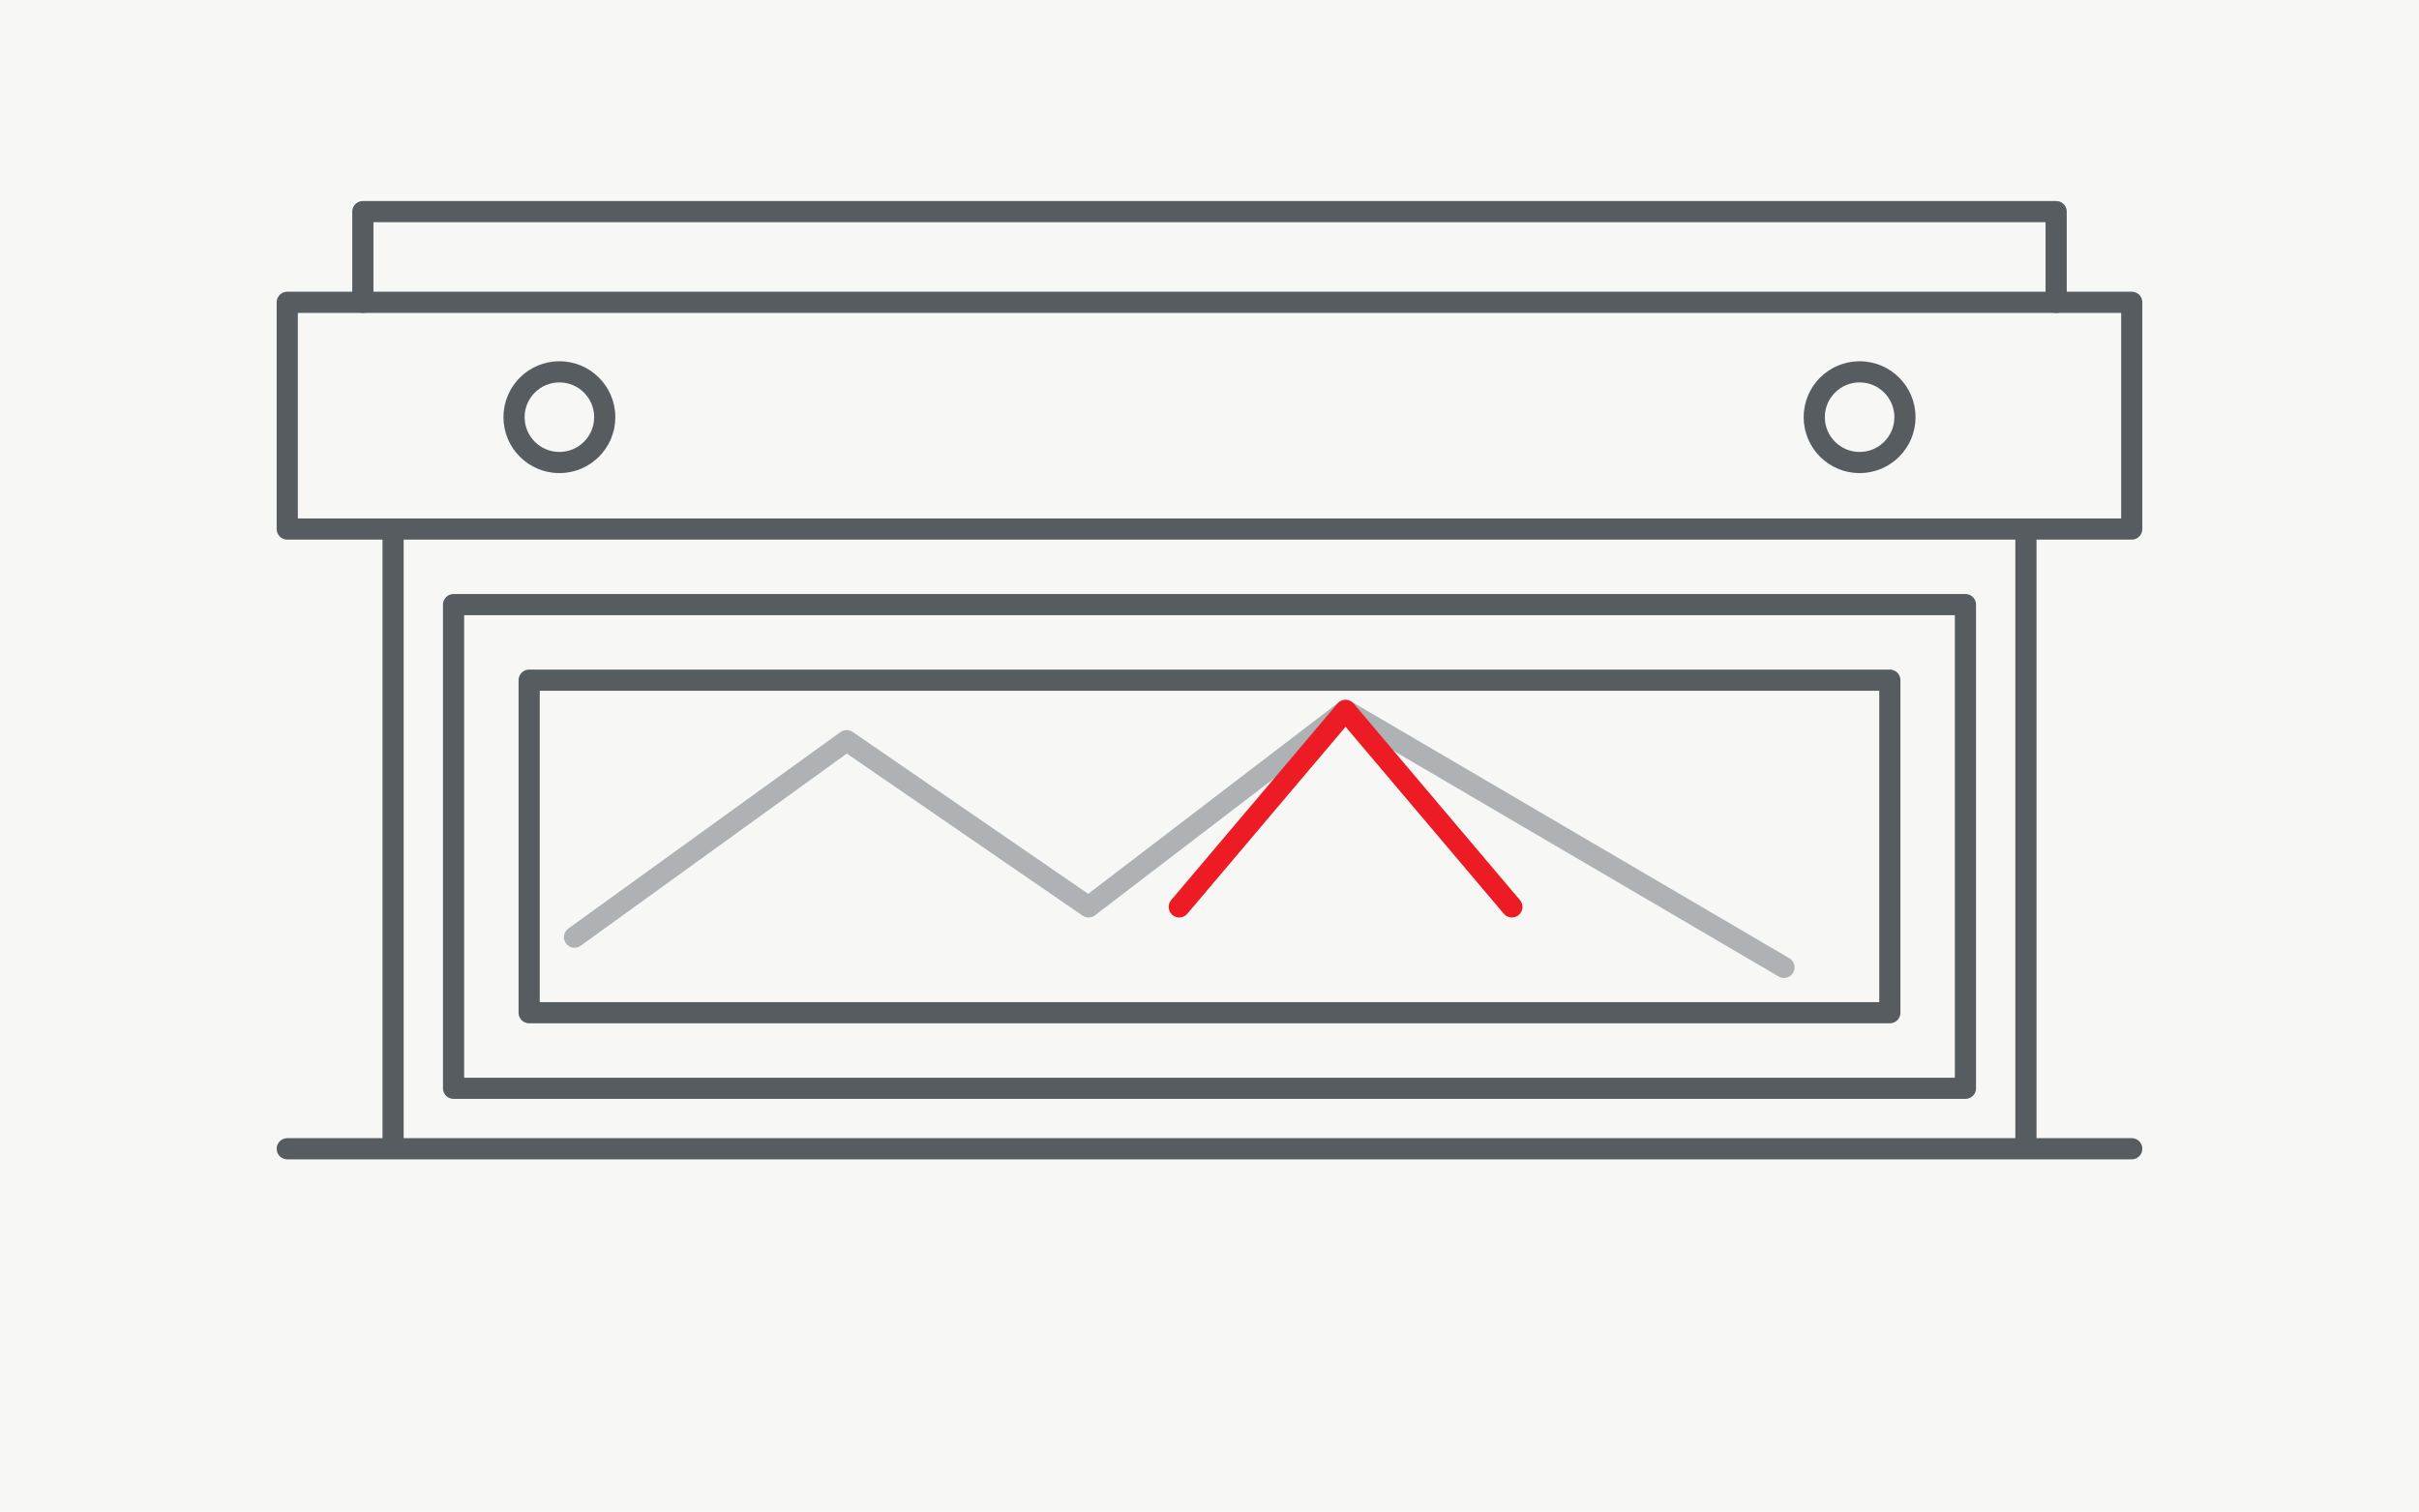
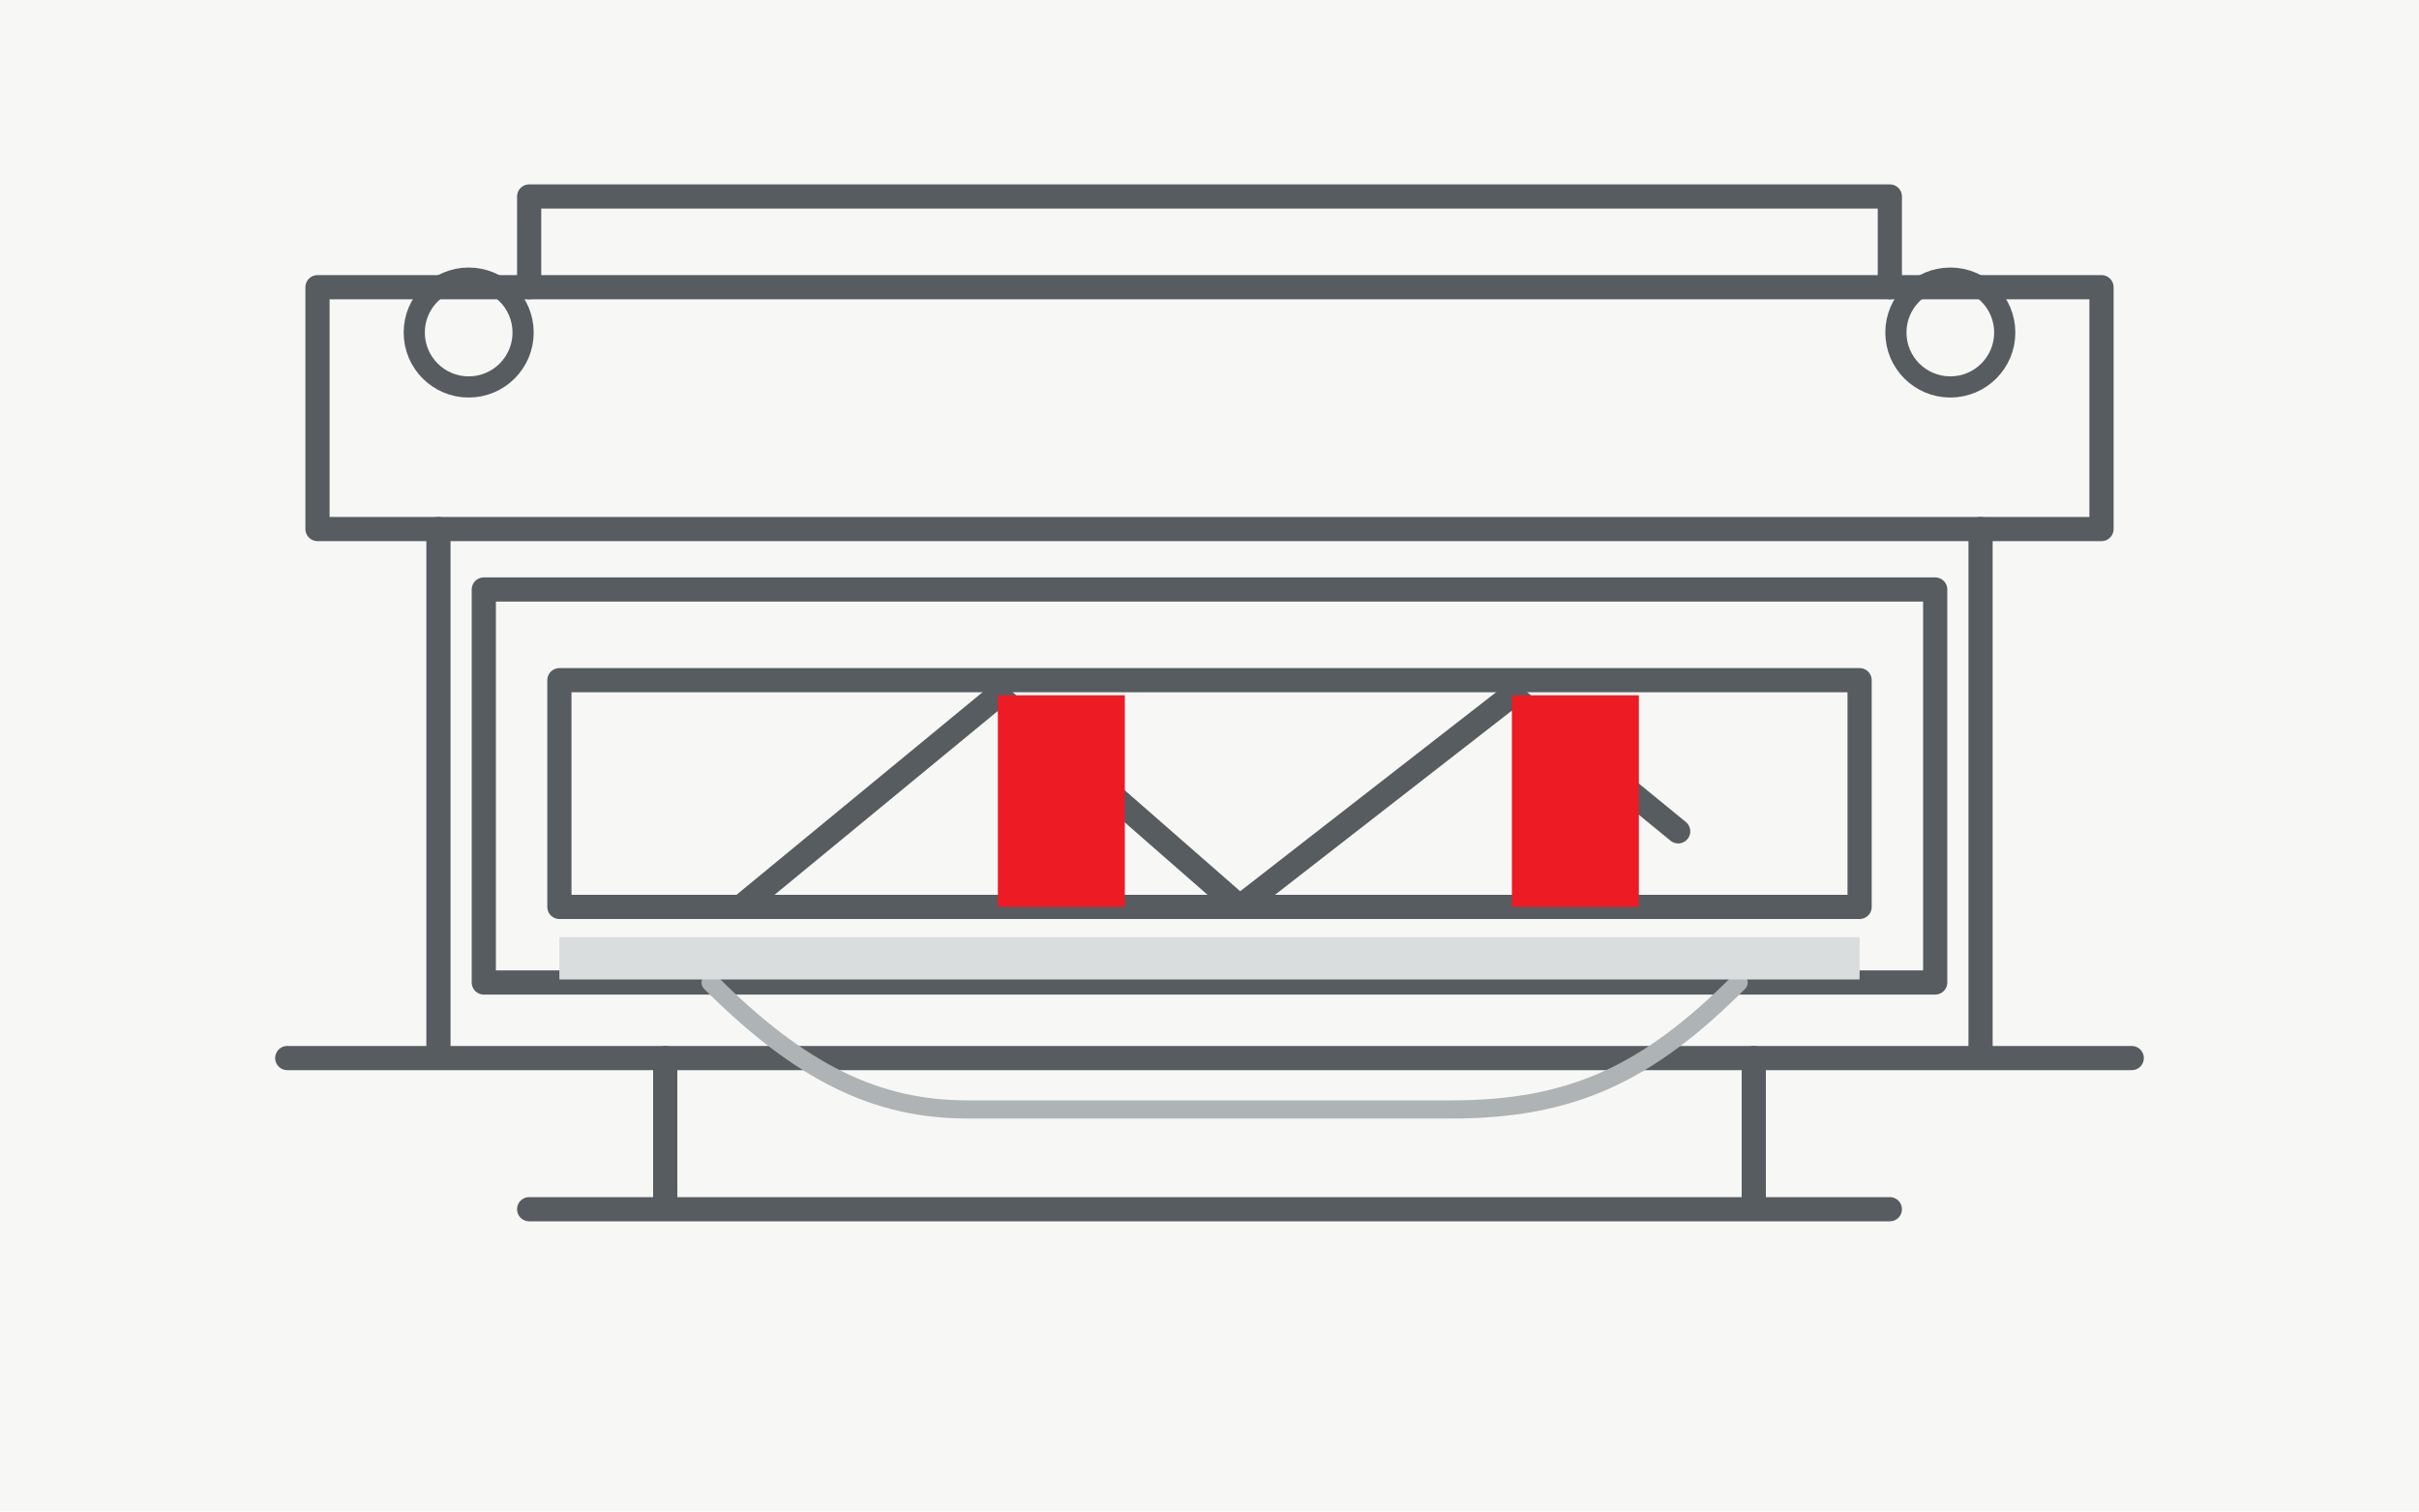
<svg xmlns="http://www.w3.org/2000/svg" viewBox="0 0 800 500" role="img" aria-hidden="true">
  <rect width="800" height="500" fill="#f7f7f6" />
-   <g fill="none" stroke="#565c60" stroke-width="7" stroke-linecap="round" stroke-linejoin="round">
-     <path d="M95 100h610v75H95zM130 175v205m540-205v205M95 380h610" />
-     <path d="M150 200h500v160H150z" />
-     <path d="M175 225h450v110H175z" />
-     <path d="M190 310l90-65 80 55 85-65 145 85" stroke="#aeb2b4" />
-     <path d="M390 300l55-65 55 65" stroke="#ed1c24" />
-     <path d="M120 100V70h560v30" />
-     <circle cx="185" cy="138" r="15" />
-     <circle cx="615" cy="138" r="15" />
+   <g fill="none" stroke="#565c60" stroke-width="8" stroke-linecap="round" stroke-linejoin="round">
+     <path d="M105 95H695V175H105Z" />
+     <path d="M145 175V350m510-175v175M95 350h610" />
+     <path d="M160 195H640V325H160Z" />
+     <path d="M185 225H615V300H185Z" />
+     <path d="M175 95V65h450v30" />
+     <path d="M220 350v50m360-50v50M175 400h450" />
+     <path d="M235 325c30 30 55 42 85 42h160c40 0 65-12 95-42" stroke="#aeb3b5" stroke-width="6" />
+     <path d="M245 300l85-70 80 70 90-70 55 45" />
+   </g>
+   <g fill="#ed1c24">
+     <path d="M330 230h42v70h-42z" />
+     <path d="M500 230h42v70h-42z" />
+   </g>
+   <g fill="#d9dddd">
+     <path d="M185 310h430v14H185z" />
+   </g>
+   <g stroke="#565c60" stroke-width="7" fill="none">
+     <circle cx="155" cy="110" r="18" />
+     <circle cx="645" cy="110" r="18" />
  </g>
</svg>
